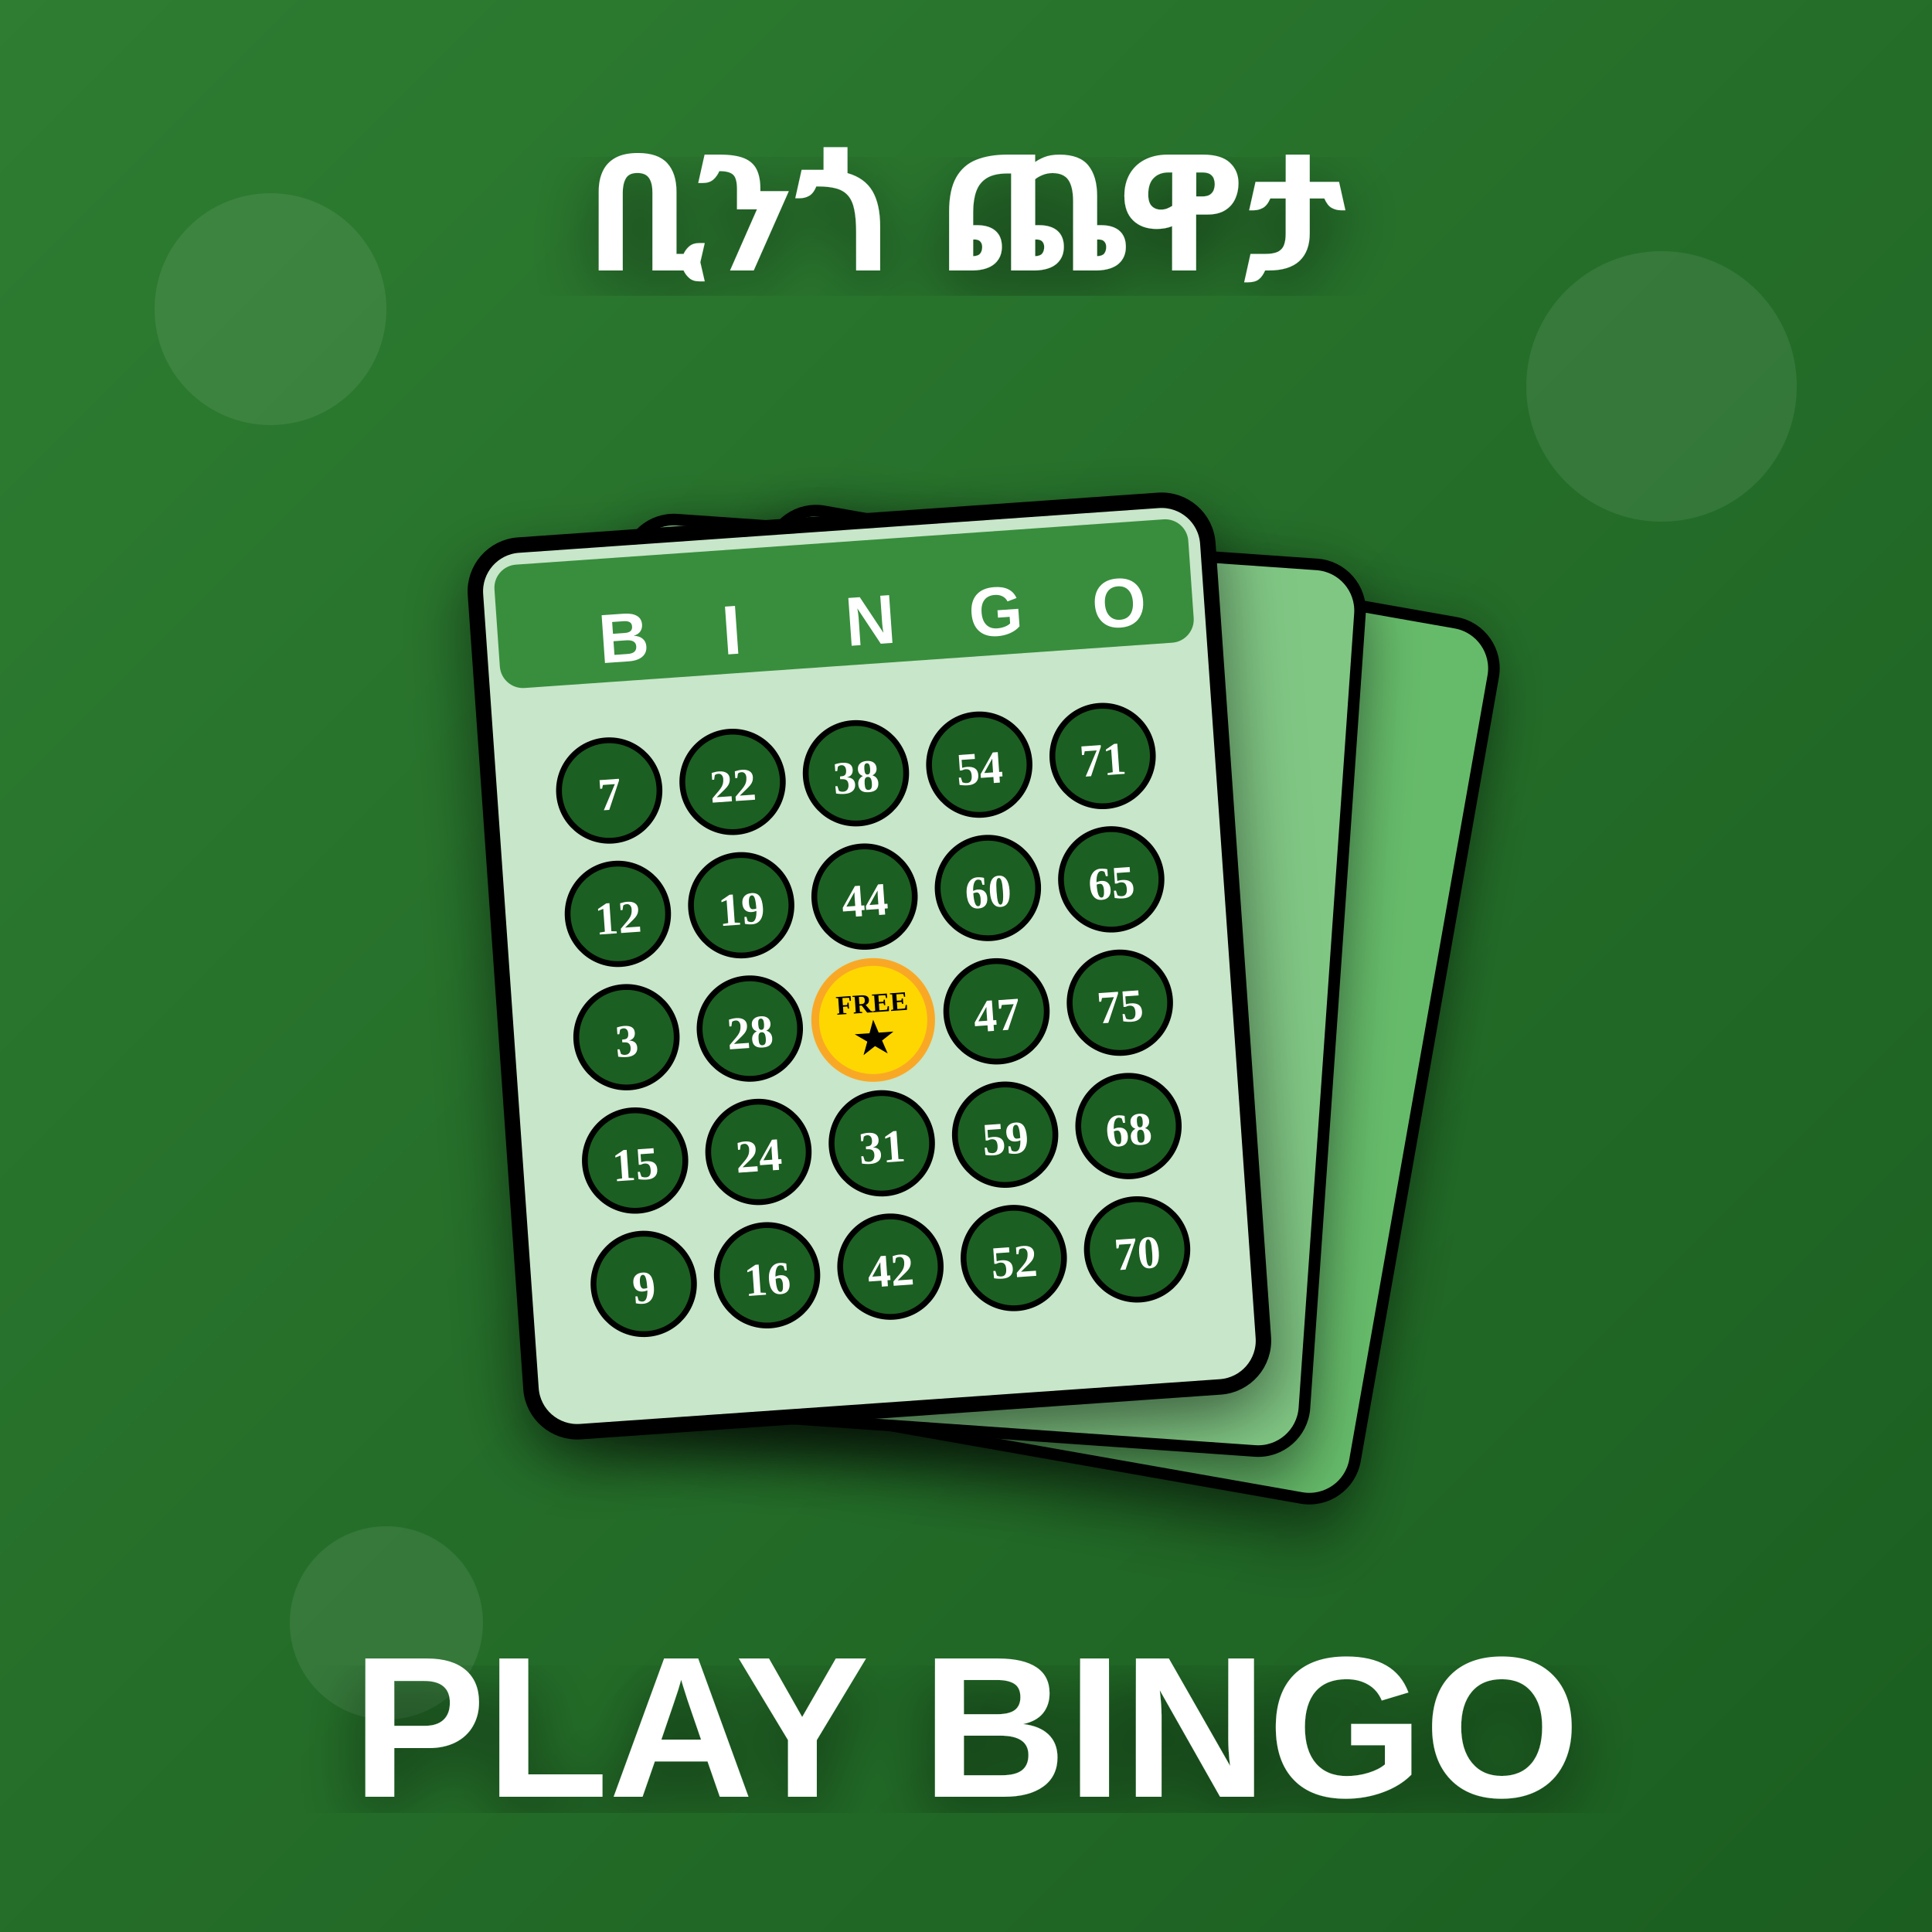
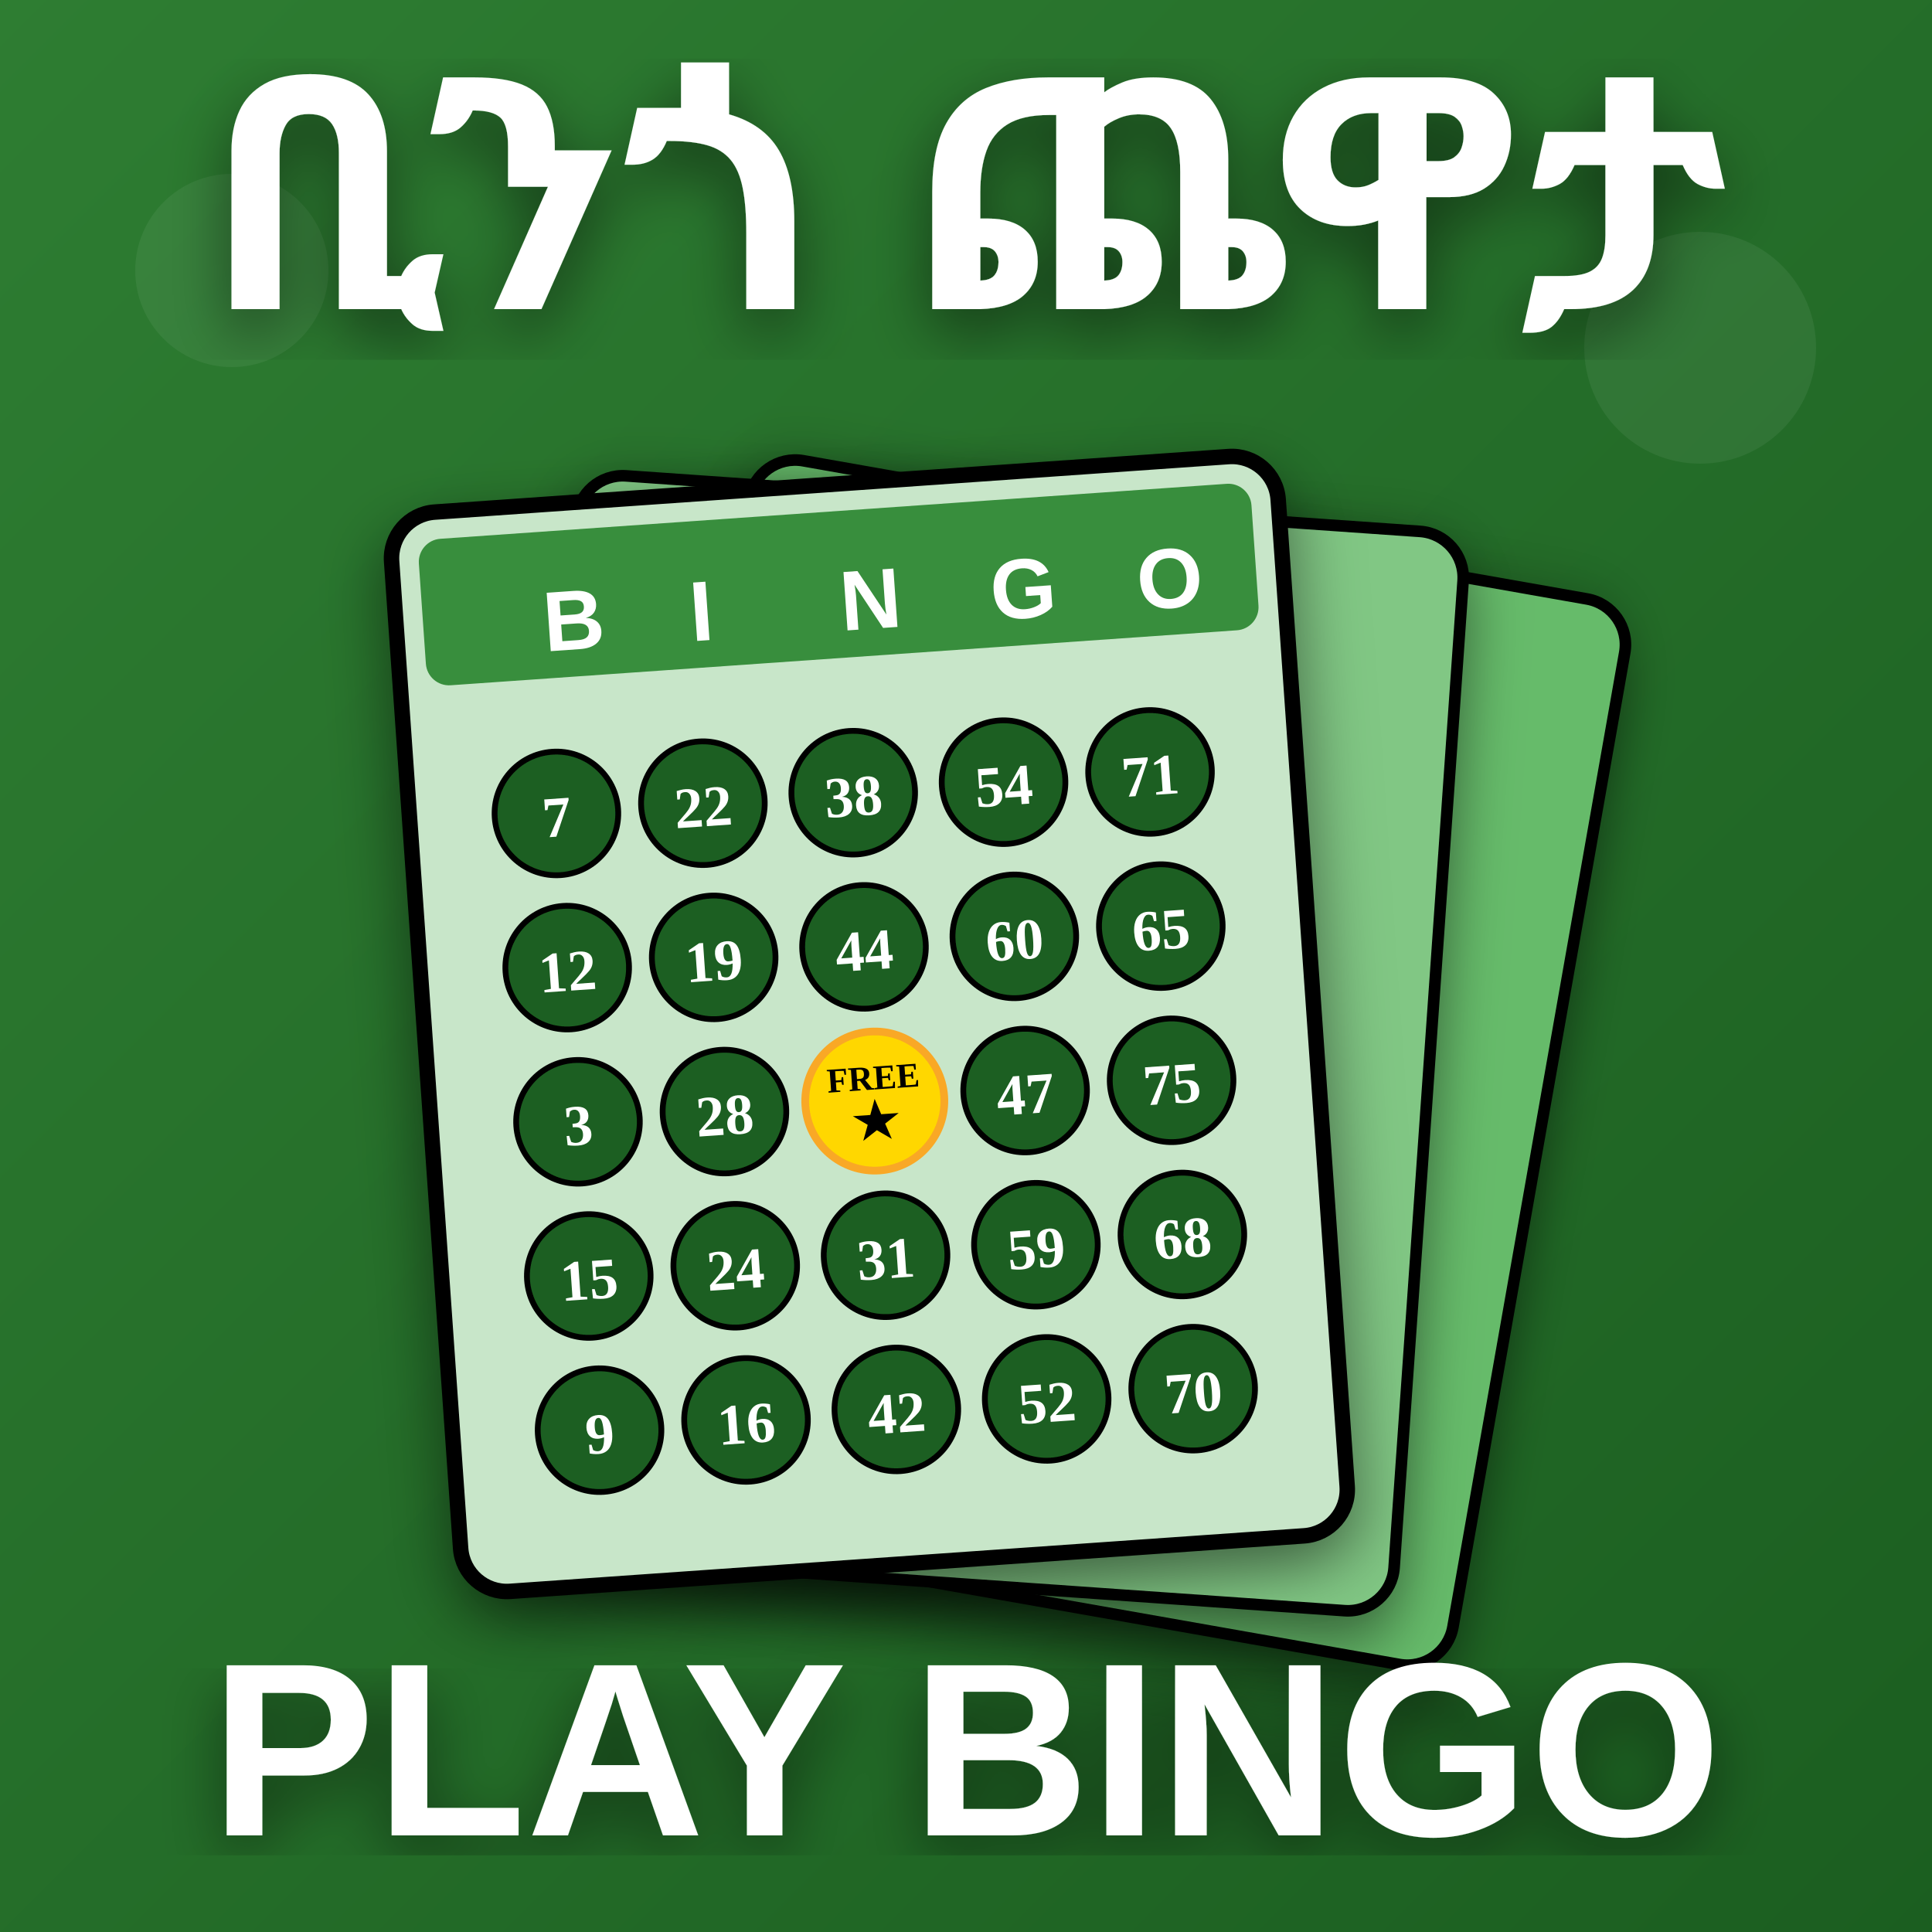
<svg xmlns="http://www.w3.org/2000/svg" viewBox="0 0 500 500" width="500" height="500">
  <defs>
    <linearGradient id="bg3" x1="0%" y1="0%" x2="100%" y2="100%">
      <stop offset="0%" stop-color="#2e7d32" />
      <stop offset="100%" stop-color="#1b5e20" />
    </linearGradient>
    <filter id="shadow3">
      <feDropShadow dx="0" dy="6" stdDeviation="8" flood-opacity="0.5" />
    </filter>
  </defs>
  <rect width="500" height="500" fill="url(#bg3)" />
-   <circle cx="70" cy="80" r="30" fill="#ffffff" opacity="0.08" />
-   <circle cx="430" cy="100" r="35" fill="#ffffff" opacity="0.08" />
-   <circle cx="100" cy="420" r="25" fill="#ffffff" opacity="0.08" />
-   <g transform="translate(275, 260) rotate(10)" filter="url(#shadow3)">
-     <rect x="-95" y="-115" width="190" height="230" rx="12" fill="#66bb6a" stroke="#000000" stroke-width="3" />
+   <circle cx="60" cy="70" r="25" fill="#ffffff" opacity="0.06" />
+   <circle cx="440" cy="90" r="30" fill="#ffffff" opacity="0.06" />
+   <g transform="translate(285, 275) rotate(10)" filter="url(#shadow3)">
+     <rect x="-115" y="-140" width="230" height="280" rx="12" fill="#66bb6a" stroke="#000000" stroke-width="3" />
  </g>
-   <g transform="translate(250, 255) rotate(4)" filter="url(#shadow3)">
-     <rect x="-95" y="-115" width="190" height="230" rx="12" fill="#81c784" stroke="#000000" stroke-width="3" />
+   <g transform="translate(255, 270) rotate(4)" filter="url(#shadow3)">
+     <rect x="-115" y="-140" width="230" height="280" rx="12" fill="#81c784" stroke="#000000" stroke-width="3" />
  </g>
-   <g transform="translate(225, 250) rotate(-4)" filter="url(#shadow3)">
-     <rect x="-95" y="-115" width="190" height="230" rx="12" fill="#c8e6c9" stroke="#000000" stroke-width="4" />
-     <rect x="-90" y="-110" width="180" height="32" rx="6" fill="#388e3c" />
-     <text x="-64" y="-83" font-family="Arial, sans-serif" font-size="18" font-weight="bold" fill="#ffffff">B</text>
-     <text x="-32" y="-83" font-family="Arial, sans-serif" font-size="18" font-weight="bold" fill="#ffffff">I</text>
-     <text x="0" y="-83" font-family="Arial, sans-serif" font-size="18" font-weight="bold" fill="#ffffff">N</text>
-     <text x="32" y="-83" font-family="Arial, sans-serif" font-size="18" font-weight="bold" fill="#ffffff">G</text>
-     <text x="64" y="-83" font-family="Arial, sans-serif" font-size="18" font-weight="bold" fill="#ffffff">O</text>
-     <circle cx="-64" cy="-50" r="13" fill="#1b5e20" stroke="#000000" stroke-width="1.5" />
-     <text x="-64" y="-45" font-size="12" font-weight="bold" fill="#ffffff" text-anchor="middle">7</text>
-     <circle cx="-32" cy="-50" r="13" fill="#1b5e20" stroke="#000000" stroke-width="1.5" />
-     <text x="-32" y="-45" font-size="12" font-weight="bold" fill="#ffffff" text-anchor="middle">22</text>
-     <circle cx="0" cy="-50" r="13" fill="#1b5e20" stroke="#000000" stroke-width="1.5" />
-     <text x="0" y="-45" font-size="12" font-weight="bold" fill="#ffffff" text-anchor="middle">38</text>
-     <circle cx="32" cy="-50" r="13" fill="#1b5e20" stroke="#000000" stroke-width="1.5" />
-     <text x="32" y="-45" font-size="12" font-weight="bold" fill="#ffffff" text-anchor="middle">54</text>
-     <circle cx="64" cy="-50" r="13" fill="#1b5e20" stroke="#000000" stroke-width="1.5" />
-     <text x="64" y="-45" font-size="12" font-weight="bold" fill="#ffffff" text-anchor="middle">71</text>
-     <circle cx="-64" cy="-18" r="13" fill="#1b5e20" stroke="#000000" stroke-width="1.5" />
-     <text x="-64" y="-13" font-size="12" font-weight="bold" fill="#ffffff" text-anchor="middle">12</text>
-     <circle cx="-32" cy="-18" r="13" fill="#1b5e20" stroke="#000000" stroke-width="1.5" />
-     <text x="-32" y="-13" font-size="12" font-weight="bold" fill="#ffffff" text-anchor="middle">19</text>
-     <circle cx="0" cy="-18" r="13" fill="#1b5e20" stroke="#000000" stroke-width="1.5" />
-     <text x="0" y="-13" font-size="12" font-weight="bold" fill="#ffffff" text-anchor="middle">44</text>
-     <circle cx="32" cy="-18" r="13" fill="#1b5e20" stroke="#000000" stroke-width="1.5" />
-     <text x="32" y="-13" font-size="12" font-weight="bold" fill="#ffffff" text-anchor="middle">60</text>
-     <circle cx="64" cy="-18" r="13" fill="#1b5e20" stroke="#000000" stroke-width="1.5" />
-     <text x="64" y="-13" font-size="12" font-weight="bold" fill="#ffffff" text-anchor="middle">65</text>
-     <circle cx="-64" cy="14" r="13" fill="#1b5e20" stroke="#000000" stroke-width="1.5" />
-     <text x="-64" y="19" font-size="12" font-weight="bold" fill="#ffffff" text-anchor="middle">3</text>
-     <circle cx="-32" cy="14" r="13" fill="#1b5e20" stroke="#000000" stroke-width="1.5" />
-     <text x="-32" y="19" font-size="12" font-weight="bold" fill="#ffffff" text-anchor="middle">28</text>
-     <circle cx="0" cy="14" r="15" fill="#ffd700" stroke="#f9a825" stroke-width="2" />
-     <text x="0" y="12" font-size="7" font-weight="bold" fill="#000000" text-anchor="middle">FREE</text>
-     <text x="0" y="22" font-size="11" font-weight="bold" fill="#000000" text-anchor="middle">★</text>
-     <circle cx="32" cy="14" r="13" fill="#1b5e20" stroke="#000000" stroke-width="1.5" />
-     <text x="32" y="19" font-size="12" font-weight="bold" fill="#ffffff" text-anchor="middle">47</text>
-     <circle cx="64" cy="14" r="13" fill="#1b5e20" stroke="#000000" stroke-width="1.5" />
-     <text x="64" y="19" font-size="12" font-weight="bold" fill="#ffffff" text-anchor="middle">75</text>
-     <circle cx="-64" cy="46" r="13" fill="#1b5e20" stroke="#000000" stroke-width="1.5" />
-     <text x="-64" y="51" font-size="12" font-weight="bold" fill="#ffffff" text-anchor="middle">15</text>
-     <circle cx="-32" cy="46" r="13" fill="#1b5e20" stroke="#000000" stroke-width="1.5" />
-     <text x="-32" y="51" font-size="12" font-weight="bold" fill="#ffffff" text-anchor="middle">24</text>
-     <circle cx="0" cy="46" r="13" fill="#1b5e20" stroke="#000000" stroke-width="1.5" />
-     <text x="0" y="51" font-size="12" font-weight="bold" fill="#ffffff" text-anchor="middle">31</text>
-     <circle cx="32" cy="46" r="13" fill="#1b5e20" stroke="#000000" stroke-width="1.5" />
-     <text x="32" y="51" font-size="12" font-weight="bold" fill="#ffffff" text-anchor="middle">59</text>
-     <circle cx="64" cy="46" r="13" fill="#1b5e20" stroke="#000000" stroke-width="1.5" />
-     <text x="64" y="51" font-size="12" font-weight="bold" fill="#ffffff" text-anchor="middle">68</text>
-     <circle cx="-64" cy="78" r="13" fill="#1b5e20" stroke="#000000" stroke-width="1.5" />
-     <text x="-64" y="83" font-size="12" font-weight="bold" fill="#ffffff" text-anchor="middle">9</text>
-     <circle cx="-32" cy="78" r="13" fill="#1b5e20" stroke="#000000" stroke-width="1.5" />
-     <text x="-32" y="83" font-size="12" font-weight="bold" fill="#ffffff" text-anchor="middle">16</text>
-     <circle cx="0" cy="78" r="13" fill="#1b5e20" stroke="#000000" stroke-width="1.5" />
-     <text x="0" y="83" font-size="12" font-weight="bold" fill="#ffffff" text-anchor="middle">42</text>
-     <circle cx="32" cy="78" r="13" fill="#1b5e20" stroke="#000000" stroke-width="1.5" />
-     <text x="32" y="83" font-size="12" font-weight="bold" fill="#ffffff" text-anchor="middle">52</text>
-     <circle cx="64" cy="78" r="13" fill="#1b5e20" stroke="#000000" stroke-width="1.5" />
-     <text x="64" y="83" font-size="12" font-weight="bold" fill="#ffffff" text-anchor="middle">70</text>
+   <g transform="translate(225, 265) rotate(-4)" filter="url(#shadow3)">
+     <rect x="-115" y="-140" width="230" height="280" rx="12" fill="#c8e6c9" stroke="#000000" stroke-width="4" />
+     <rect x="-108" y="-133" width="216" height="38" rx="6" fill="#388e3c" />
+     <text x="-77" y="-102" font-family="Arial, sans-serif" font-size="22" font-weight="bold" fill="#ffffff">B</text>
+     <text x="-39" y="-102" font-family="Arial, sans-serif" font-size="22" font-weight="bold" fill="#ffffff">I</text>
+     <text x="0" y="-102" font-family="Arial, sans-serif" font-size="22" font-weight="bold" fill="#ffffff">N</text>
+     <text x="39" y="-102" font-family="Arial, sans-serif" font-size="22" font-weight="bold" fill="#ffffff">G</text>
+     <text x="77" y="-102" font-family="Arial, sans-serif" font-size="22" font-weight="bold" fill="#ffffff">O</text>
+     <circle cx="-77" cy="-60" r="16" fill="#1b5e20" stroke="#000000" stroke-width="1.5" />
+     <text x="-77" y="-54" font-size="15" font-weight="bold" fill="#ffffff" text-anchor="middle">7</text>
+     <circle cx="-39" cy="-60" r="16" fill="#1b5e20" stroke="#000000" stroke-width="1.5" />
+     <text x="-39" y="-54" font-size="15" font-weight="bold" fill="#ffffff" text-anchor="middle">22</text>
+     <circle cx="0" cy="-60" r="16" fill="#1b5e20" stroke="#000000" stroke-width="1.5" />
+     <text x="0" y="-54" font-size="15" font-weight="bold" fill="#ffffff" text-anchor="middle">38</text>
+     <circle cx="39" cy="-60" r="16" fill="#1b5e20" stroke="#000000" stroke-width="1.5" />
+     <text x="39" y="-54" font-size="15" font-weight="bold" fill="#ffffff" text-anchor="middle">54</text>
+     <circle cx="77" cy="-60" r="16" fill="#1b5e20" stroke="#000000" stroke-width="1.5" />
+     <text x="77" y="-54" font-size="15" font-weight="bold" fill="#ffffff" text-anchor="middle">71</text>
+     <circle cx="-77" cy="-20" r="16" fill="#1b5e20" stroke="#000000" stroke-width="1.5" />
+     <text x="-77" y="-14" font-size="15" font-weight="bold" fill="#ffffff" text-anchor="middle">12</text>
+     <circle cx="-39" cy="-20" r="16" fill="#1b5e20" stroke="#000000" stroke-width="1.5" />
+     <text x="-39" y="-14" font-size="15" font-weight="bold" fill="#ffffff" text-anchor="middle">19</text>
+     <circle cx="0" cy="-20" r="16" fill="#1b5e20" stroke="#000000" stroke-width="1.5" />
+     <text x="0" y="-14" font-size="15" font-weight="bold" fill="#ffffff" text-anchor="middle">44</text>
+     <circle cx="39" cy="-20" r="16" fill="#1b5e20" stroke="#000000" stroke-width="1.5" />
+     <text x="39" y="-14" font-size="15" font-weight="bold" fill="#ffffff" text-anchor="middle">60</text>
+     <circle cx="77" cy="-20" r="16" fill="#1b5e20" stroke="#000000" stroke-width="1.5" />
+     <text x="77" y="-14" font-size="15" font-weight="bold" fill="#ffffff" text-anchor="middle">65</text>
+     <circle cx="-77" cy="20" r="16" fill="#1b5e20" stroke="#000000" stroke-width="1.5" />
+     <text x="-77" y="26" font-size="15" font-weight="bold" fill="#ffffff" text-anchor="middle">3</text>
+     <circle cx="-39" cy="20" r="16" fill="#1b5e20" stroke="#000000" stroke-width="1.5" />
+     <text x="-39" y="26" font-size="15" font-weight="bold" fill="#ffffff" text-anchor="middle">28</text>
+     <circle cx="0" cy="20" r="18" fill="#ffd700" stroke="#f9a825" stroke-width="2" />
+     <text x="0" y="17" font-size="9" font-weight="bold" fill="#000000" text-anchor="middle">FREE</text>
+     <text x="0" y="29" font-size="13" font-weight="bold" fill="#000000" text-anchor="middle">★</text>
+     <circle cx="39" cy="20" r="16" fill="#1b5e20" stroke="#000000" stroke-width="1.5" />
+     <text x="39" y="26" font-size="15" font-weight="bold" fill="#ffffff" text-anchor="middle">47</text>
+     <circle cx="77" cy="20" r="16" fill="#1b5e20" stroke="#000000" stroke-width="1.5" />
+     <text x="77" y="26" font-size="15" font-weight="bold" fill="#ffffff" text-anchor="middle">75</text>
+     <circle cx="-77" cy="60" r="16" fill="#1b5e20" stroke="#000000" stroke-width="1.5" />
+     <text x="-77" y="66" font-size="15" font-weight="bold" fill="#ffffff" text-anchor="middle">15</text>
+     <circle cx="-39" cy="60" r="16" fill="#1b5e20" stroke="#000000" stroke-width="1.5" />
+     <text x="-39" y="66" font-size="15" font-weight="bold" fill="#ffffff" text-anchor="middle">24</text>
+     <circle cx="0" cy="60" r="16" fill="#1b5e20" stroke="#000000" stroke-width="1.5" />
+     <text x="0" y="66" font-size="15" font-weight="bold" fill="#ffffff" text-anchor="middle">31</text>
+     <circle cx="39" cy="60" r="16" fill="#1b5e20" stroke="#000000" stroke-width="1.5" />
+     <text x="39" y="66" font-size="15" font-weight="bold" fill="#ffffff" text-anchor="middle">59</text>
+     <circle cx="77" cy="60" r="16" fill="#1b5e20" stroke="#000000" stroke-width="1.5" />
+     <text x="77" y="66" font-size="15" font-weight="bold" fill="#ffffff" text-anchor="middle">68</text>
+     <circle cx="-77" cy="100" r="16" fill="#1b5e20" stroke="#000000" stroke-width="1.5" />
+     <text x="-77" y="106" font-size="15" font-weight="bold" fill="#ffffff" text-anchor="middle">9</text>
+     <circle cx="-39" cy="100" r="16" fill="#1b5e20" stroke="#000000" stroke-width="1.5" />
+     <text x="-39" y="106" font-size="15" font-weight="bold" fill="#ffffff" text-anchor="middle">16</text>
+     <circle cx="0" cy="100" r="16" fill="#1b5e20" stroke="#000000" stroke-width="1.5" />
+     <text x="0" y="106" font-size="15" font-weight="bold" fill="#ffffff" text-anchor="middle">42</text>
+     <circle cx="39" cy="100" r="16" fill="#1b5e20" stroke="#000000" stroke-width="1.5" />
+     <text x="39" y="106" font-size="15" font-weight="bold" fill="#ffffff" text-anchor="middle">52</text>
+     <circle cx="77" cy="100" r="16" fill="#1b5e20" stroke="#000000" stroke-width="1.5" />
+     <text x="77" y="106" font-size="15" font-weight="bold" fill="#ffffff" text-anchor="middle">70</text>
  </g>
-   <text x="250" y="70" font-family="Arial, sans-serif" font-size="42" font-weight="bold" fill="#ffffff" text-anchor="middle" filter="url(#shadow3)">ቢንጎ ጨዋታ</text>
-   <text x="250" y="465" font-family="Arial, sans-serif" font-size="52" font-weight="bold" fill="#ffffff" text-anchor="middle" filter="url(#shadow3)">PLAY BINGO</text>
+   <text x="250" y="80" font-family="Arial, sans-serif" font-size="84" font-weight="bold" fill="#ffffff" text-anchor="middle" filter="url(#shadow3)">ቢንጎ ጨዋታ</text>
+   <text x="250" y="475" font-family="Arial, sans-serif" font-size="64" font-weight="bold" fill="#ffffff" text-anchor="middle" filter="url(#shadow3)">PLAY BINGO</text>
</svg>
